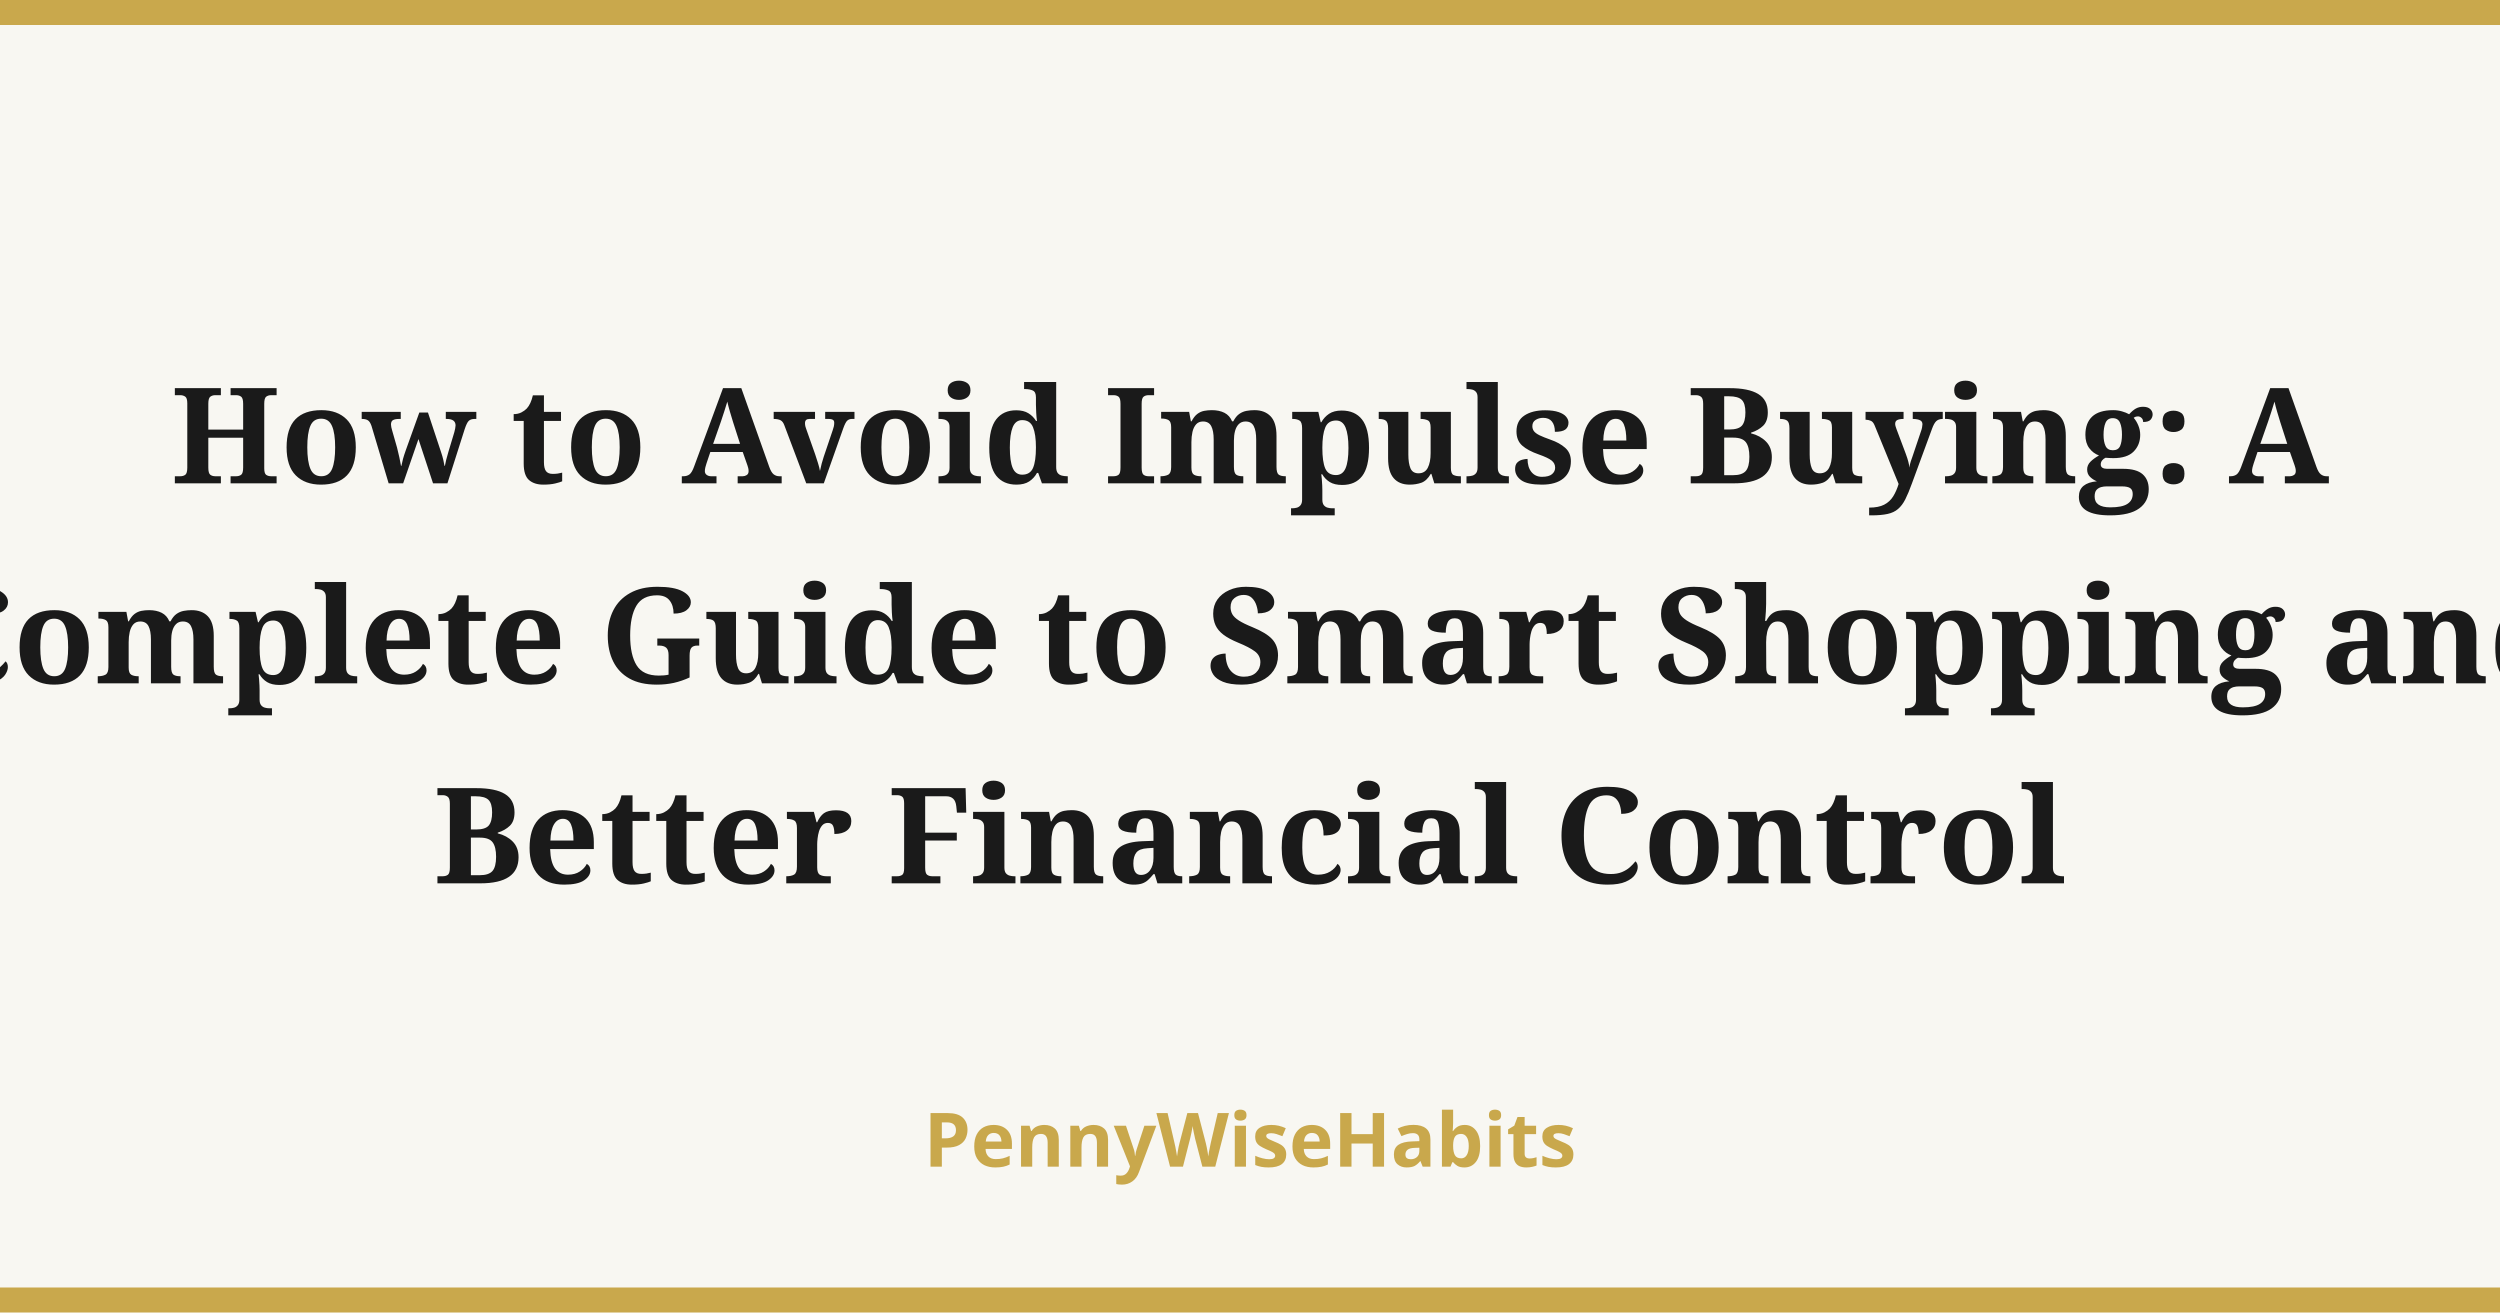
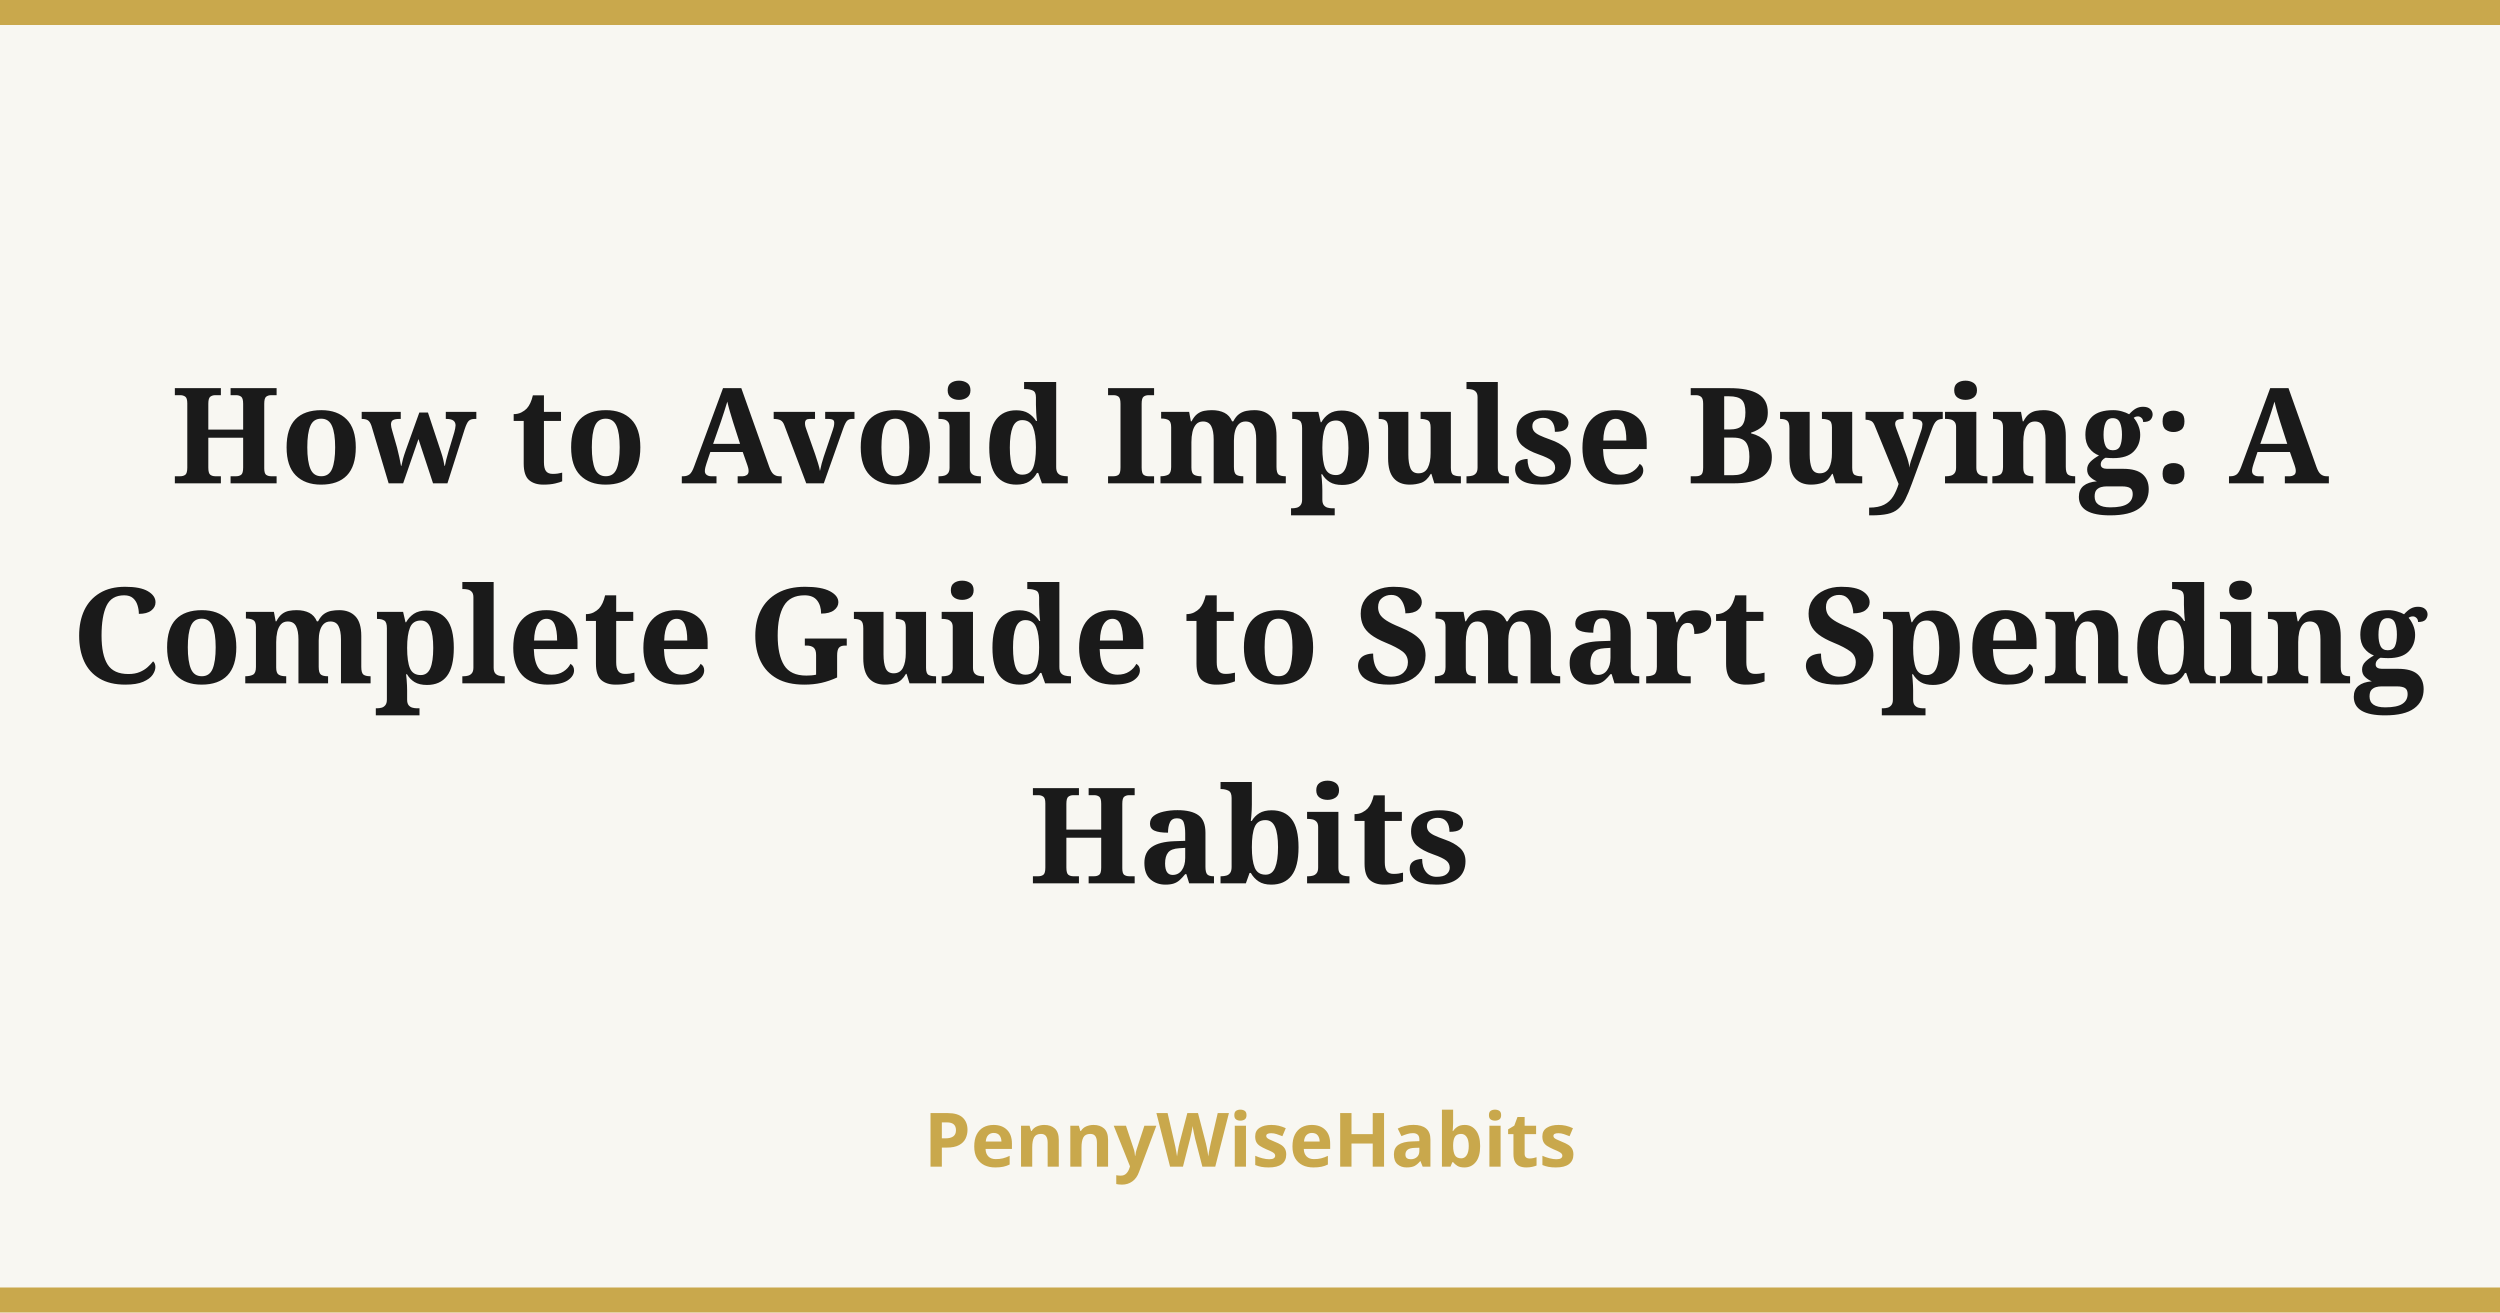
<svg xmlns="http://www.w3.org/2000/svg" width="600" height="315" viewBox="0 0 600 315">
  <rect width="600" height="315" fill="#f8f7f2" />
  <rect width="600" height="6" fill="#c9a84c" />
  <rect y="309" width="600" height="6" fill="#c9a84c" />
  <text x="300" y="116" font-family="Georgia,serif" font-size="32" font-weight="bold" fill="#1a1a1a" text-anchor="middle">How to Avoid Impulse Buying: A</text>
-   <text x="300" y="164" font-family="Georgia,serif" font-size="32" font-weight="bold" fill="#1a1a1a" text-anchor="middle">Complete Guide to Smart Shopping and</text>
-   <text x="300" y="212" font-family="Georgia,serif" font-size="32" font-weight="bold" fill="#1a1a1a" text-anchor="middle">Better Financial Control</text>
+   <text x="300" y="164" font-family="Georgia,serif" font-size="32" font-weight="bold" fill="#1a1a1a" text-anchor="middle">Complete Guide to Smart Spending</text>
+   <text x="300" y="212" font-family="Georgia,serif" font-size="32" font-weight="bold" fill="#1a1a1a" text-anchor="middle">Habits</text>
  <text x="300" y="280" font-family="sans-serif" font-size="18" fill="#c9a84c" text-anchor="middle" font-weight="600">PennyWiseHabits</text>
</svg>
